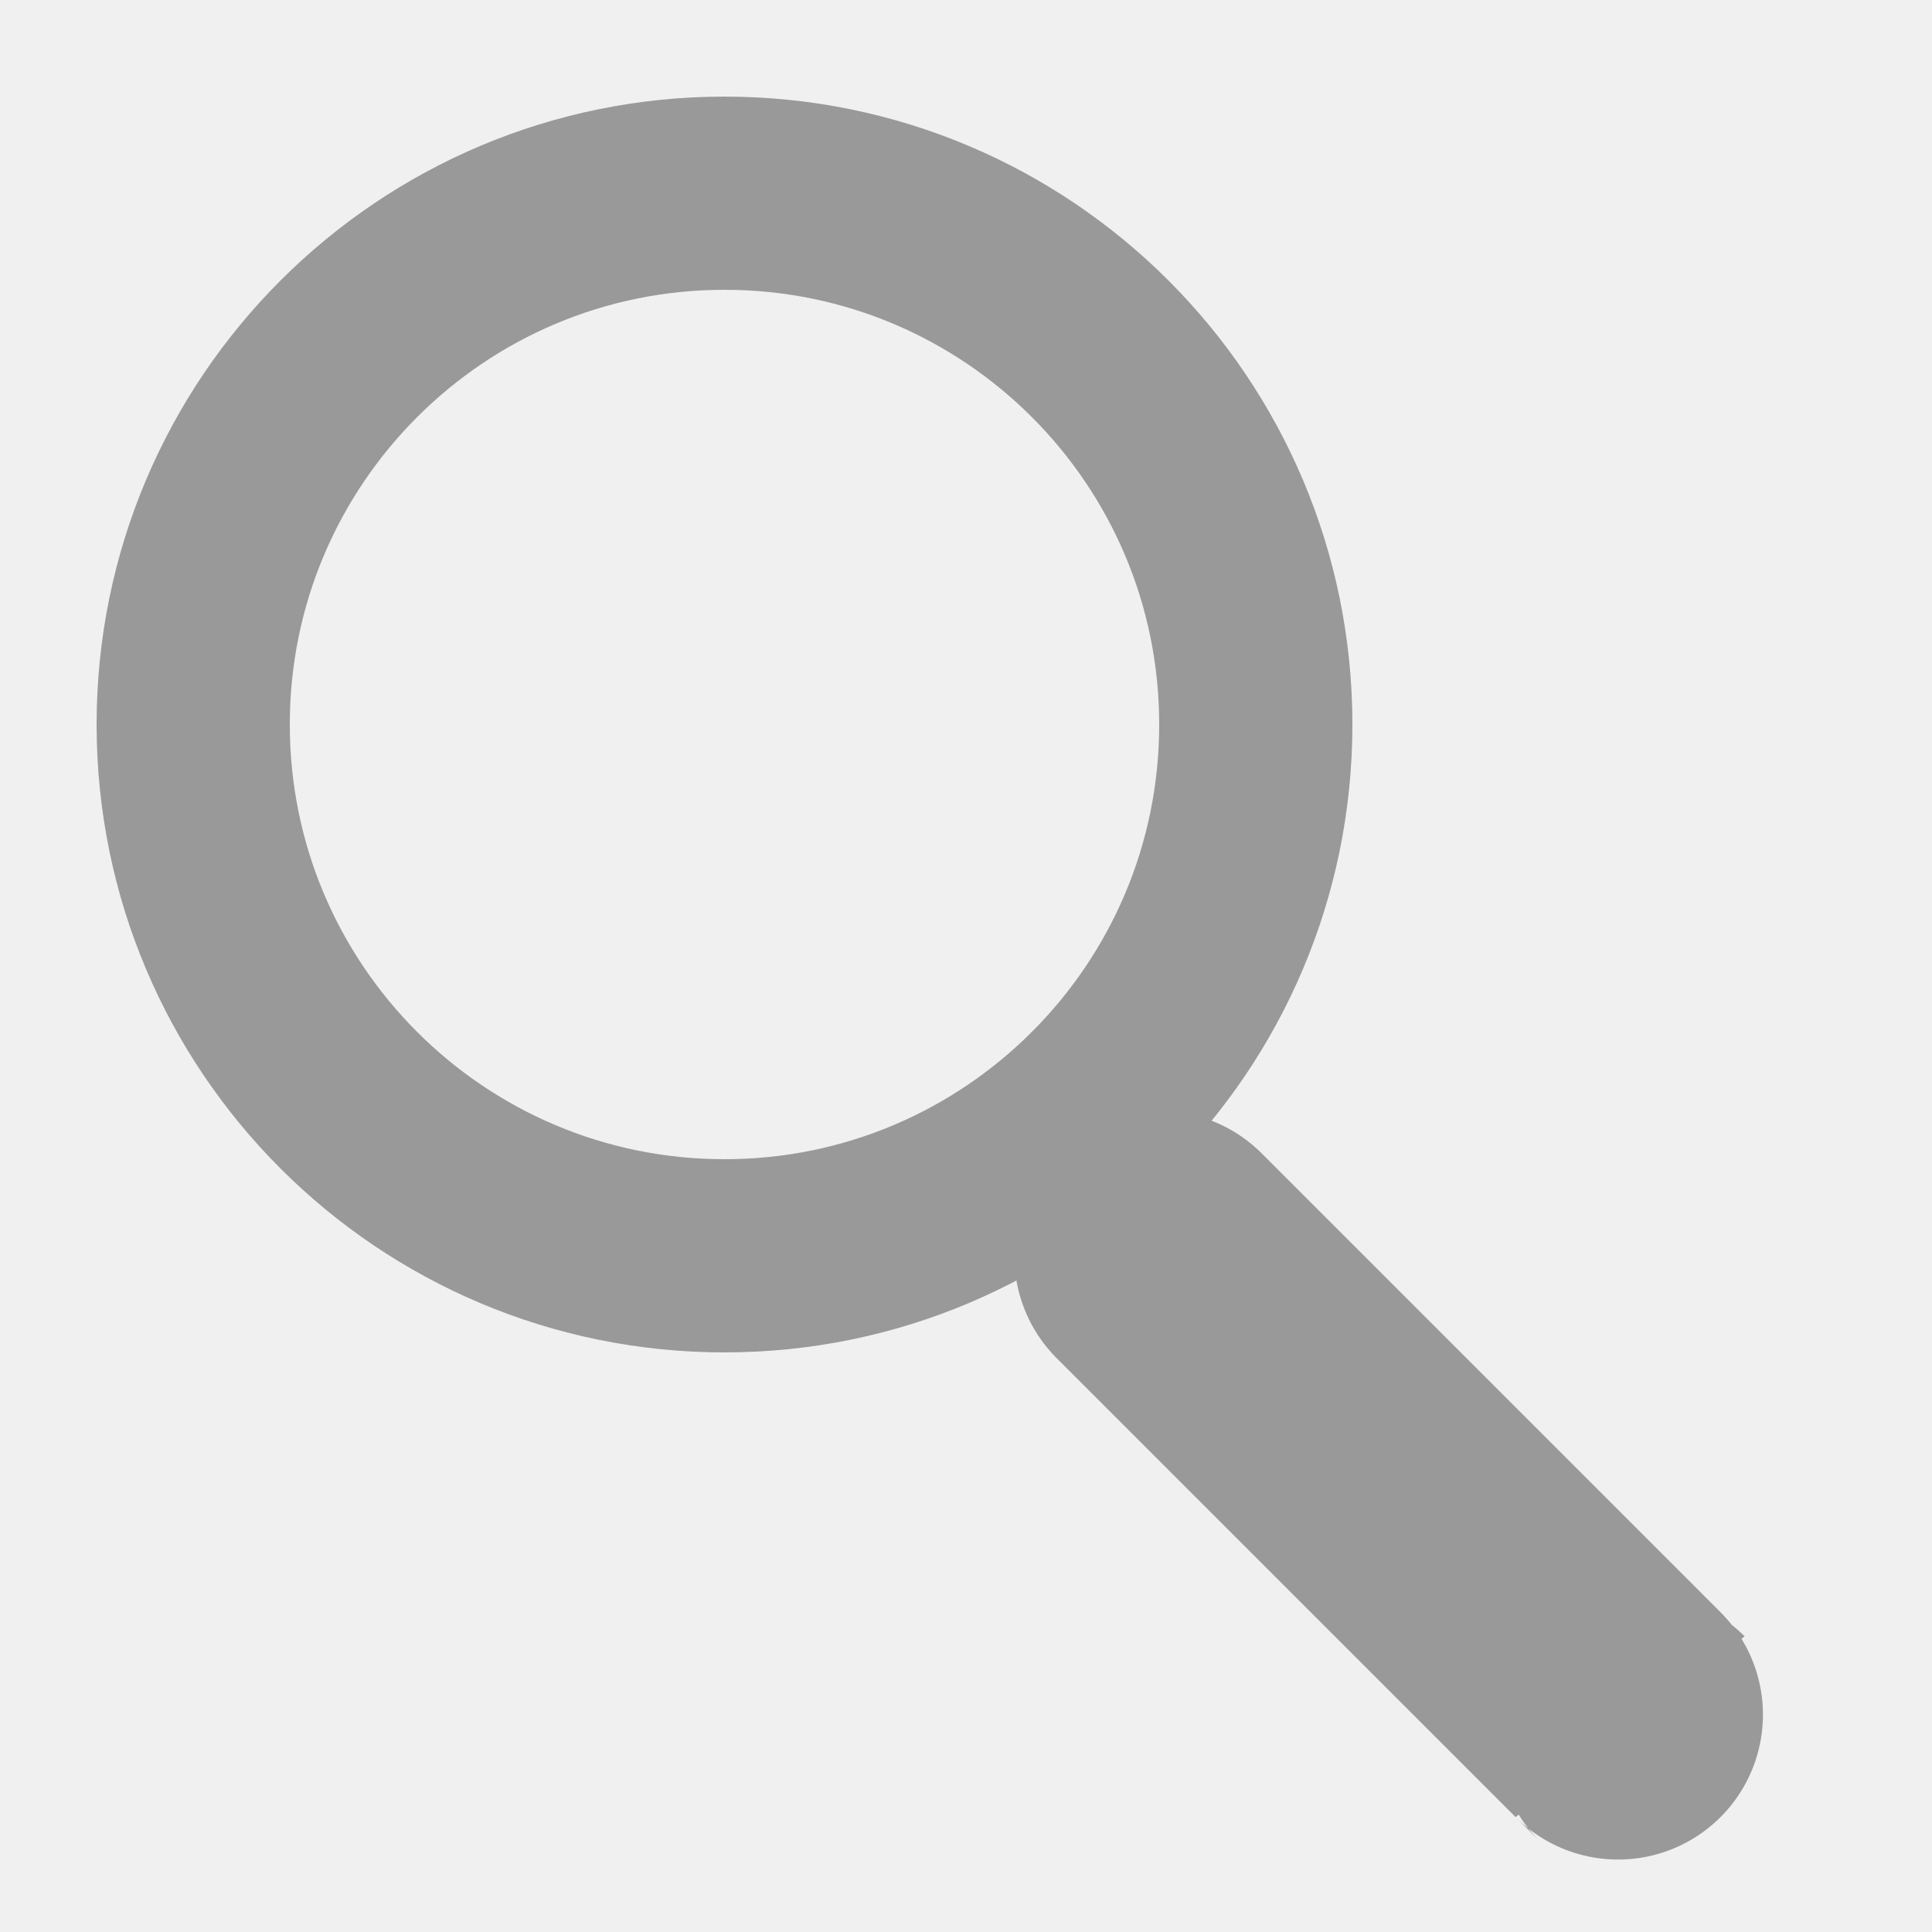
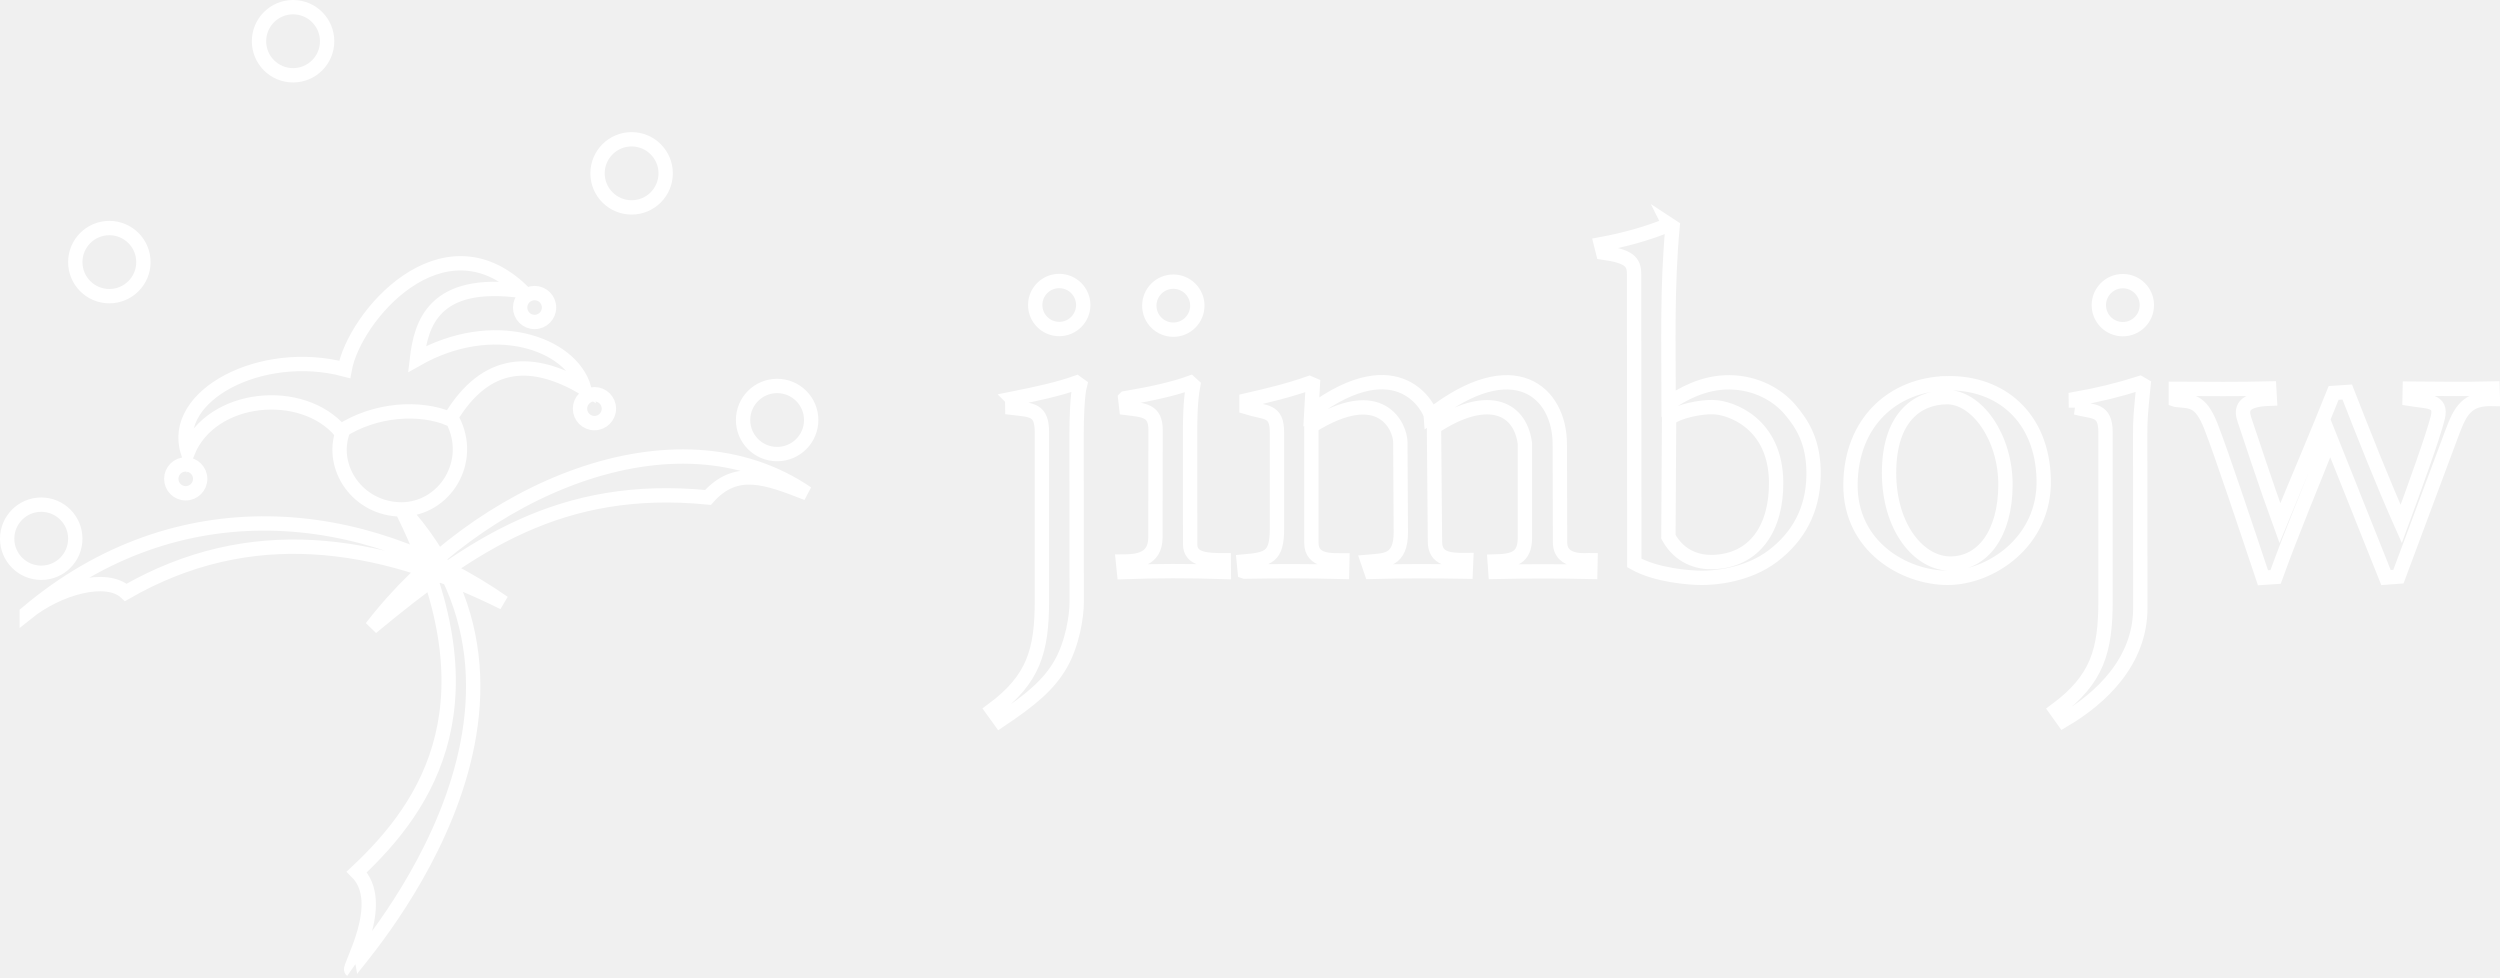
- <svg xmlns="http://www.w3.org/2000/svg" version="1.1" width="20" height="20" id="svg2">
-   <defs id="defs4" />
-   <g id="layer4">
-     <path d="m 13,7.5 c 0,3.038 -2.463,5.5 -5.5,5.5 C 4.462,13 2,10.538 2,7.5 c 0,-3.038 2.463,-5.5 5.5,-5.5 3.038,0 5.5,2.463 5.5,5.5 z" id="path2816-3-8" style="fill:none;stroke:#999999;stroke-width:2;stroke-miterlimit:4;stroke-opacity:1" />
-     <path d="m 12,13 c 6,6 5,5 5,5" id="path3603-8-0" style="fill:none;stroke:#999999;stroke-width:3;stroke-linecap:round;stroke-linejoin:round;stroke-miterlimit:4;stroke-opacity:1;stroke-dasharray:none" />
+ <svg xmlns="http://www.w3.org/2000/svg" xmlns:xlink="http://www.w3.org/1999/xlink" version="1.1" width="450.342" height="176.024" id="svg4181">
+   <defs id="defs4183">
+     <linearGradient id="linearGradient4849">
+       <stop id="stop4851" style="stop-color:#cccccc;stop-opacity:1" offset="0" />
+       <stop id="stop4853" style="stop-color:#ffffff;stop-opacity:0" offset="1" />
+     </linearGradient>
+     <linearGradient x1="500" y1="144" x2="500" y2="180" id="linearGradient4855" xlink:href="#linearGradient4849" gradientUnits="userSpaceOnUse" />
+   </defs>
+   <g id="layer2">
+     <g id="g4787-6" />
+     <path d="m 61.74,77.729 c -2.324,6.507 2.696,13.944 10.505,14.037 7.902,0 13.201,-8.645 9.296,-16.082 M 36.059,86.259 c 0,1.438 -1.165,2.603 -2.603,2.603 -1.438,0 -2.603,-1.165 -2.603,-2.603 0,-1.438 1.165,-2.603 2.603,-2.603 1.438,0 2.603,1.165 2.603,2.603 z M 98.902,55.395 c 0,1.438 -1.165,2.603 -2.603,2.603 -1.438,0 -2.603,-1.165 -2.603,-2.603 0,-1.438 1.165,-2.603 2.603,-2.603 1.438,1e-6 2.603,1.165 2.603,2.603 z m 10.784,18.221 c 0,1.438 -1.165,2.603 -2.603,2.603 -1.438,0 -2.603,-1.165 -2.603,-2.603 0,-1.438 1.165,-2.603 2.603,-2.603 1.438,0 2.603,1.165 2.603,2.603 z M 13.562,97.042 c 0,3.389 -2.747,6.136 -6.136,6.136 -3.389,0 -6.136,-2.747 -6.136,-6.136 0,-3.389 2.747,-6.136 6.136,-6.136 3.389,0 6.136,2.747 6.136,6.136 z M 25.833,47.215 c 0,3.389 -2.747,6.136 -6.136,6.136 -3.389,0 -6.136,-2.747 -6.136,-6.136 0,-3.389 2.747,-6.136 6.136,-6.136 3.389,0 6.136,2.747 6.136,6.136 z M 58.928,7.427 c 0,3.389 -2.747,6.136 -6.136,6.136 -3.389,0 -6.136,-2.747 -6.136,-6.136 0,-3.389 2.747,-6.136 6.136,-6.136 3.389,0 6.136,2.747 6.136,6.136 z M 119.911,31.225 c 0,3.389 -2.747,6.136 -6.136,6.136 -3.389,10e-7 -6.136,-2.747 -6.136,-6.136 0,-3.389 2.747,-6.136 6.136,-6.136 3.389,0 6.136,2.747 6.136,6.136 z m 26.215,44.436 c 0,3.389 -2.747,6.136 -6.136,6.136 -3.389,0 -6.136,-2.747 -6.136,-6.136 0,-3.389 2.747,-6.136 6.136,-6.136 3.389,0 6.136,2.747 6.136,6.136 z m -84.782,2.045 c 6.267,-4.066 14.347,-4.508 19.708,-2.231 6.569,-11.032 14.998,-10.908 24.17,-5.578 -2.401,-8.155 -16.465,-12.945 -30.12,-5.206 0.744,-6.321 2.975,-14.502 18.964,-12.271 -14.378,-13.882 -30.244,4.586 -31.979,14.13 -14.998,-3.966 -31.483,4.71 -28.261,14.874 4.314,-10.437 20.676,-11.804 27.517,-3.718 z M 4.824,110.429 C 31.969,87.498 65.435,90.969 90.721,108.57 67.79,97.166 44.86,93.944 22.673,106.711 c -3.471,-3.223 -12.147,-0.868 -17.849,3.719 z m 62.099,2.603 C 85.887,88.366 121.585,72.624 145.383,88.862 c -7.313,-2.851 -12.767,-4.958 -17.849,0.744 -26.525,-2.603 -42.639,8.553 -60.611,23.426 z m 5.194,-21.711 c 34.181,36.931 -9.25,83.12 -8.832,83.412 -0.586,-0.412 6.595,-12.094 0.981,-17.664 12.921,-12.103 25.5,-30.941 7.851,-65.748 z m 319.832,-19.293 0,-1.984 c 5.703,0.029 11.44,0.075 16.821,-0.058 l 0.104,1.833 c -4.998,0.158 -5.204,1.912 -4.571,3.767 0.633,1.855 4.105,12.438 6.384,18.657 3.208,-7.83 6.496,-15.466 9.687,-23.461 l 2.448,-0.166 c 3.155,8.068 6.326,16.11 9.728,23.768 2.288,-6.206 5.805,-15.965 6.588,-19.17 0.783,-3.205 -1.898,-2.831 -5.083,-3.359 l 0.037,-1.849 c 4.927,0.036 9.819,0.107 14.904,-0.014 l 0.057,1.87 c -4.642,-0.128 -5.836,2.055 -7.348,6.109 l -9.661,25.903 -2.239,0.166 -10.035,-25.143 c -3.319,8.343 -6.833,16.685 -9.853,25.028 l -2.27,0.157 c -3.048,-9.089 -7.488,-22.485 -9.41,-27.361 -1.922,-4.877 -3.701,-4.384 -6.286,-4.692 z m -41.207,-2.995 c -9.684,0.18 -17.308,6.982 -17.404,18.215 -0.096,11.234 9.734,16.816 17.47,16.842 7.736,0.027 17.603,-6.498 17.341,-17.717 -0.262,-11.219 -7.724,-17.521 -17.407,-17.341 z m -0.122,2.507 c 5.38,-0.097 10.69,7.121 10.637,15.898 -0.053,8.714 -4.102,14.023 -9.828,14.086 -5.726,0.063 -11.143,-6.485 -11.141,-16.341 0.004,-9.857 4.953,-13.546 10.333,-13.643 z m -49.946,-31.077 c -3.85,1.599 -8.091,2.761 -12.281,3.53 l 0.377,1.502 c 4.624,0.663 5.585,1.631 5.587,3.843 l 0.044,52.077 c 3.965,2.231 9.946,2.671 12.148,2.678 2.202,0.011 8.178,-0.412 12.82,-3.939 4.642,-3.527 7.209,-8.328 7.321,-14.457 0.112,-6.129 -2.106,-9.381 -4.195,-11.87 -2.243,-2.672 -6.117,-4.895 -10.896,-4.957 -4.78,-0.062 -8.654,2.204 -11.014,3.815 -0.004,-10.621 -0.309,-20.99 0.703,-31.82 l -0.615,-0.403 z m 7.879,32.868 c 3.258,0.066 11.283,2.945 11.393,13.485 0.086,8.219 -3.786,14.201 -11.393,14.432 -2.626,0.08 -5.963,-0.839 -8.012,-4.541 l 0.123,-21.284 c 1.629,-1.376 5.69,-2.137 7.888,-2.091 z m -84.324,29.638 -0.177,-1.815 c 4.412,-0.384 5.976,-0.825 5.976,-5.843 l 0,-17.396 c 0,-4.147 -1.986,-3.464 -5.489,-4.559 l 0,-1.239 c 3.777,-0.87 7.555,-1.765 11.332,-3.099 l 0.62,0.266 -0.266,4.869 c 16.047,-11.92 21.451,-0.172 21.513,0.708 15.022,-11.716 23.216,-4.218 23.239,5.135 l 0.044,17.706 c 0.01,3.909 5.035,3.176 5.489,3.187 l -0.044,2.125 c -5.653,-0.126 -11.349,-0.124 -17.086,0 l -0.133,-1.859 c 3.435,-0.075 5.445,-0.644 5.445,-4.294 l 0,-16.998 c -0.954,-6.915 -7.255,-8.984 -16.378,-2.921 l 0.177,20.672 c 0.027,3.105 2.624,3.312 5.622,3.276 l -0.088,2.08 c -5.593,-0.095 -11.239,-0.111 -16.998,0.044 l -0.62,-1.815 c 3.031,-0.266 5.961,-0.054 5.932,-5.356 l -0.088,-16.201 c -0.014,-2.579 -3.324,-10.833 -16.024,-2.877 l 0,21.026 c 0,3.473 3.859,3.126 5.577,3.143 l -0.044,2.08 c -5.754,-0.149 -11.609,-0.146 -17.529,-0.044 z M 386.727,54.969 c 0,2.389 -1.937,4.325 -4.325,4.325 -2.389,0 -4.325,-1.937 -4.325,-4.325 0,-2.389 1.937,-4.325 4.325,-4.325 2.389,0 4.325,1.937 4.325,4.325 z m -12.777,18.456 -0.022,-1.571 c 3.908,-0.687 7.763,-1.615 11.553,-2.833 l 0.642,0.376 c -0.528,5.3 -0.6,6.079 -0.598,8.986 l 0.022,31.163 c 0.007,9.492 -6.956,16.191 -13.855,20.229 l -1.328,-1.859 c 7.441,-5.514 8.919,-10.687 8.919,-19.72 l -4e-5,-30.3 c 0,-4.326 -2.266,-3.614 -5.334,-4.471 l -7e-5,0 7e-5,0 z M 215.683,55.061 c 0,2.389 -1.937,4.325 -4.325,4.325 -2.389,0 -4.325,-1.937 -4.325,-4.325 0,-2.389 1.937,-4.325 4.325,-4.325 2.389,1e-6 4.325,1.937 4.325,4.325 z m -20.553,-0.117 c 0,2.389 -1.937,4.325 -4.325,4.325 -2.389,0 -4.325,-1.937 -4.325,-4.325 0,-2.389 1.937,-4.325 4.325,-4.325 2.389,0 4.325,1.937 4.325,4.325 z m -12.799,16.885 c 4.378,-0.875 8.483,-1.771 11.585,-2.896 l 0.611,0.439 c -0.466,1.763 -0.6,6.079 -0.598,8.986 l 0.022,30.192 c 0.002,2.399 -0.751,7.37 -2.891,11.096 -2.14,3.726 -5.386,6.426 -10.932,10.135 l -1.359,-1.89 c 7.441,-5.513 8.919,-10.687 8.919,-19.72 l -2e-5,-30.299 c 0,-4.138 -1.828,-3.99 -5.334,-4.408 l -0.022,-1.634 z m 20.36,-0.092 c 5.131,-0.862 8.963,-1.776 11.728,-2.781 l 0.513,0.469 c -0.547,2.889 -0.55,6.781 -0.55,7.96 l 0.006,20.677 c 0,2.809 3.22,2.86 6.051,2.86 l 0.018,2.104 c -6.291,-0.206 -12.272,-0.191 -17.979,0.021 l -0.193,-1.891 c 2.39,-0.011 5.843,-0.214 5.848,-4.351 l 0.026,-19.363 c 0.004,-3.493 -2.038,-3.552 -5.268,-3.952 l -0.201,-1.752 4e-5,0 z" id="path2935-9" style="fill:none;stroke:#ffffff;stroke-width:2.583px;stroke-linecap:butt;stroke-linejoin:miter;stroke-opacity:1" />
  </g>
</svg>
